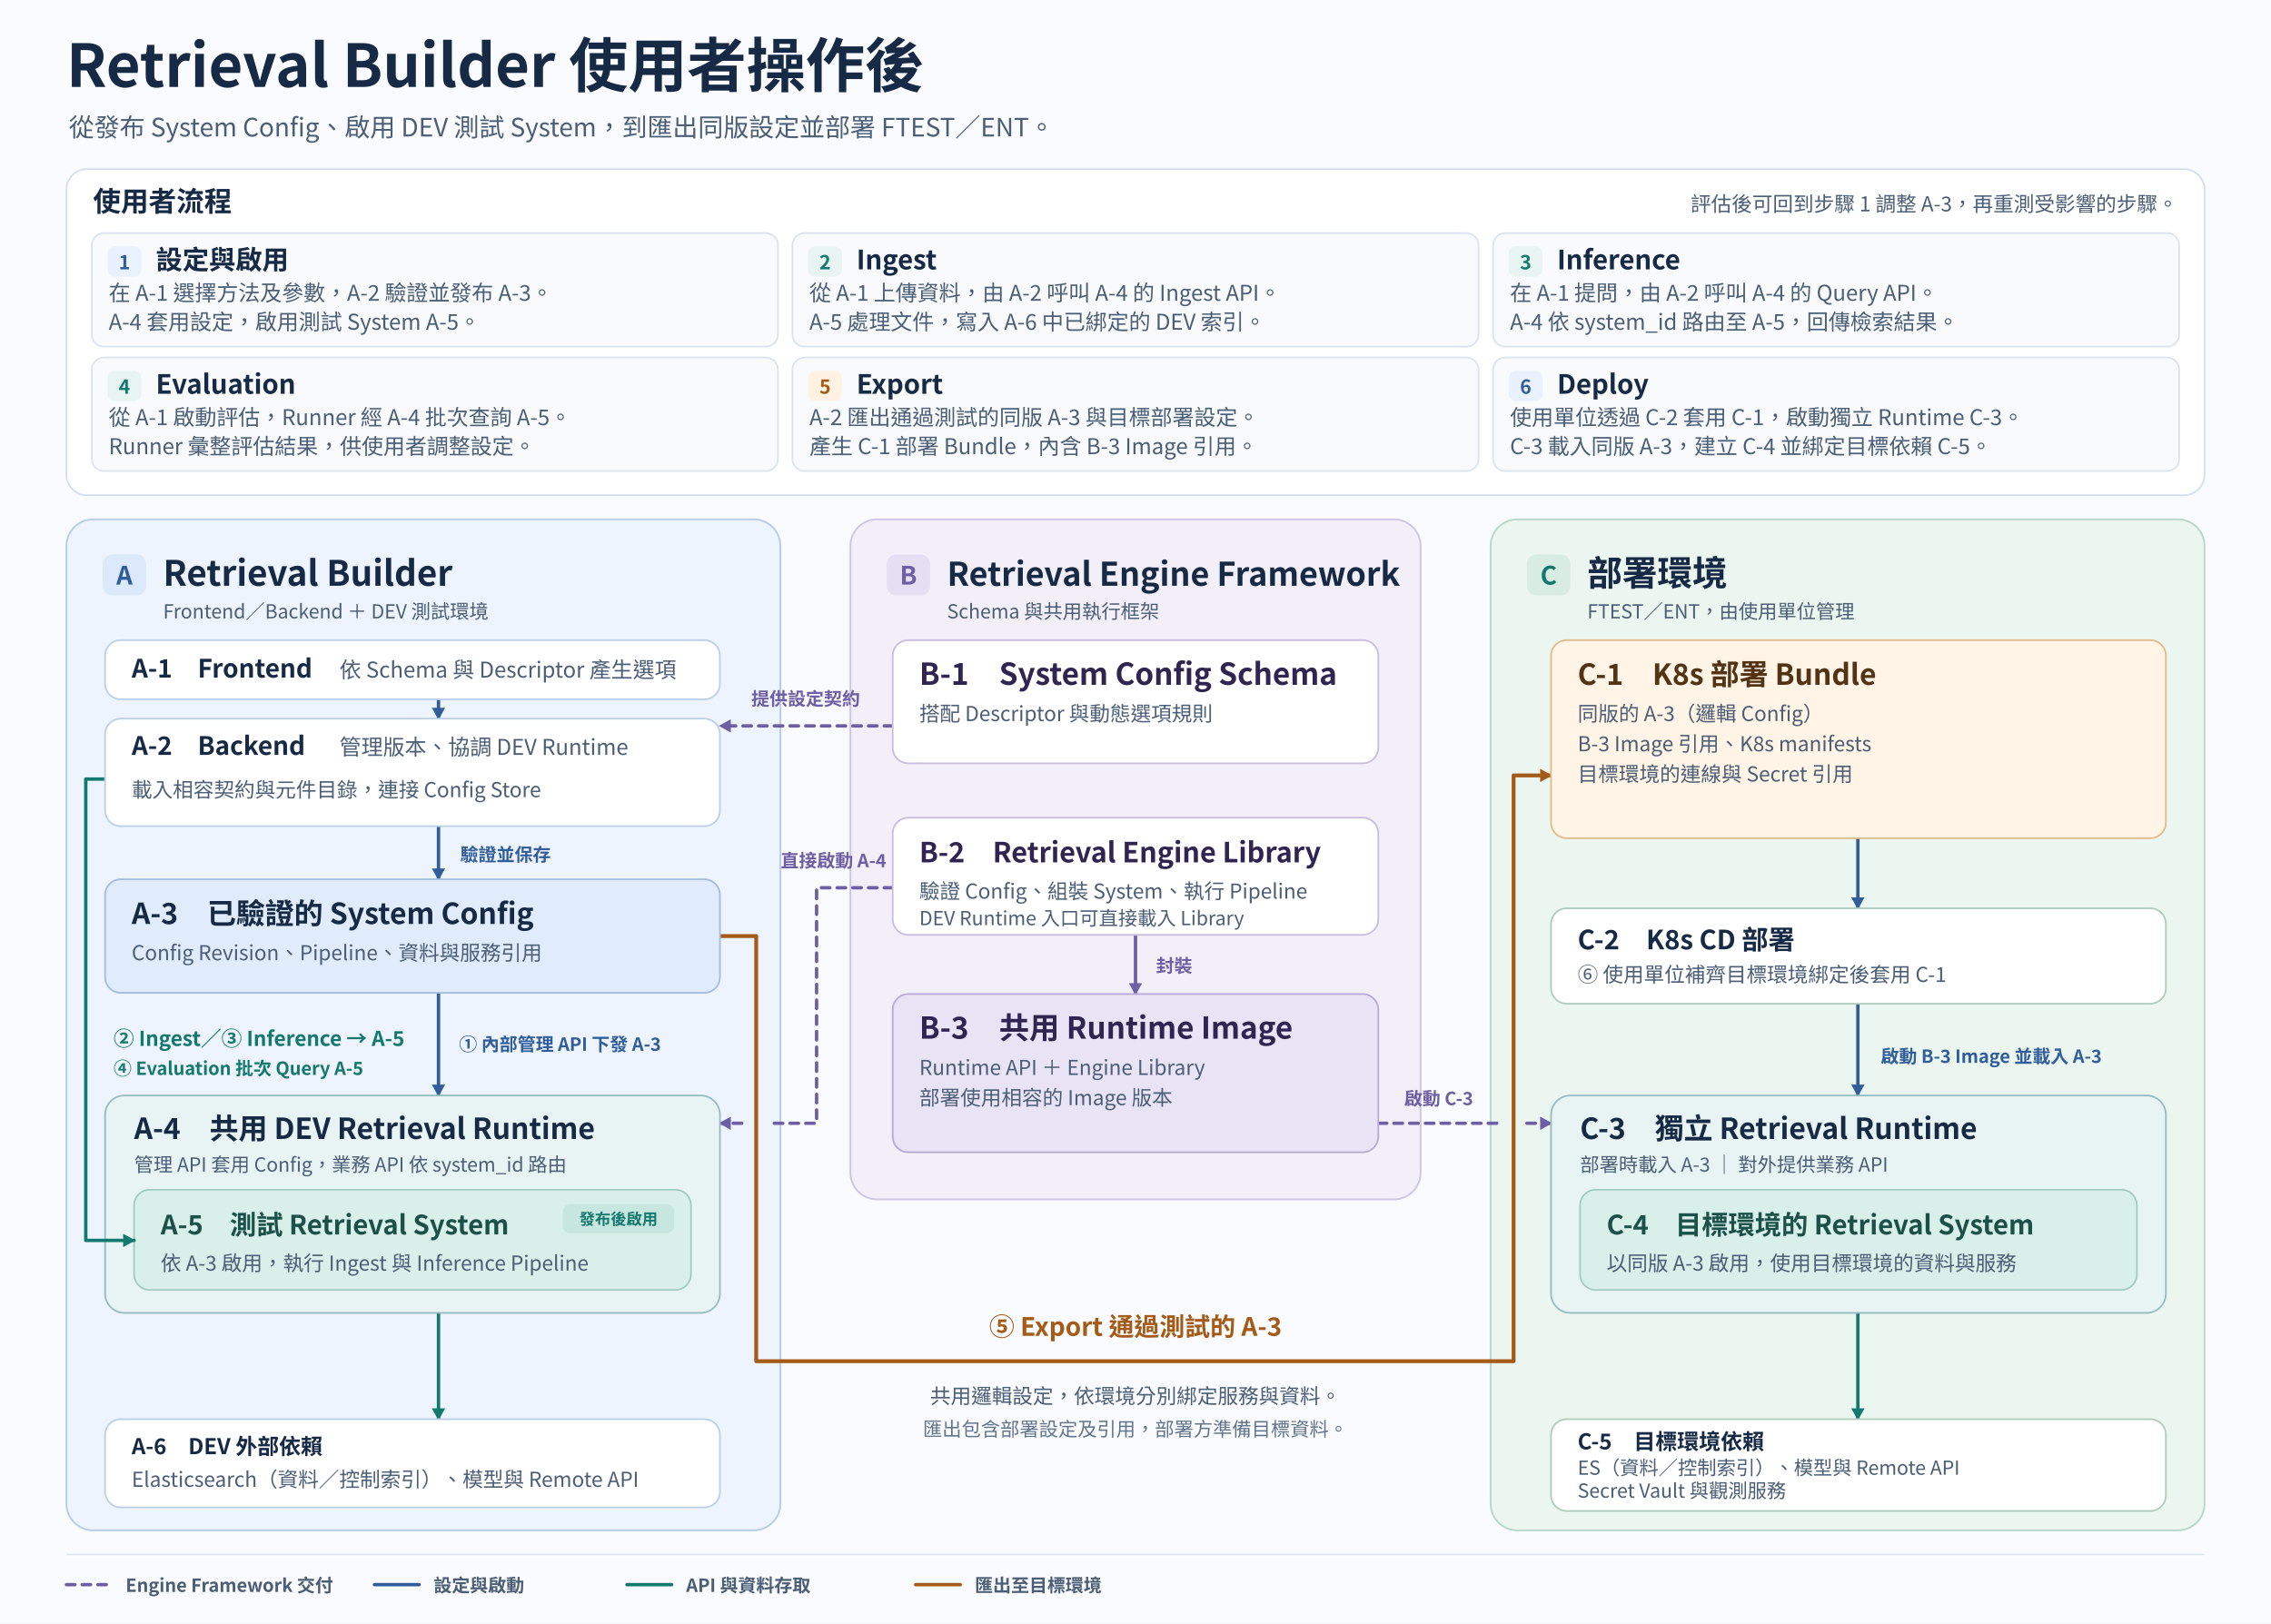
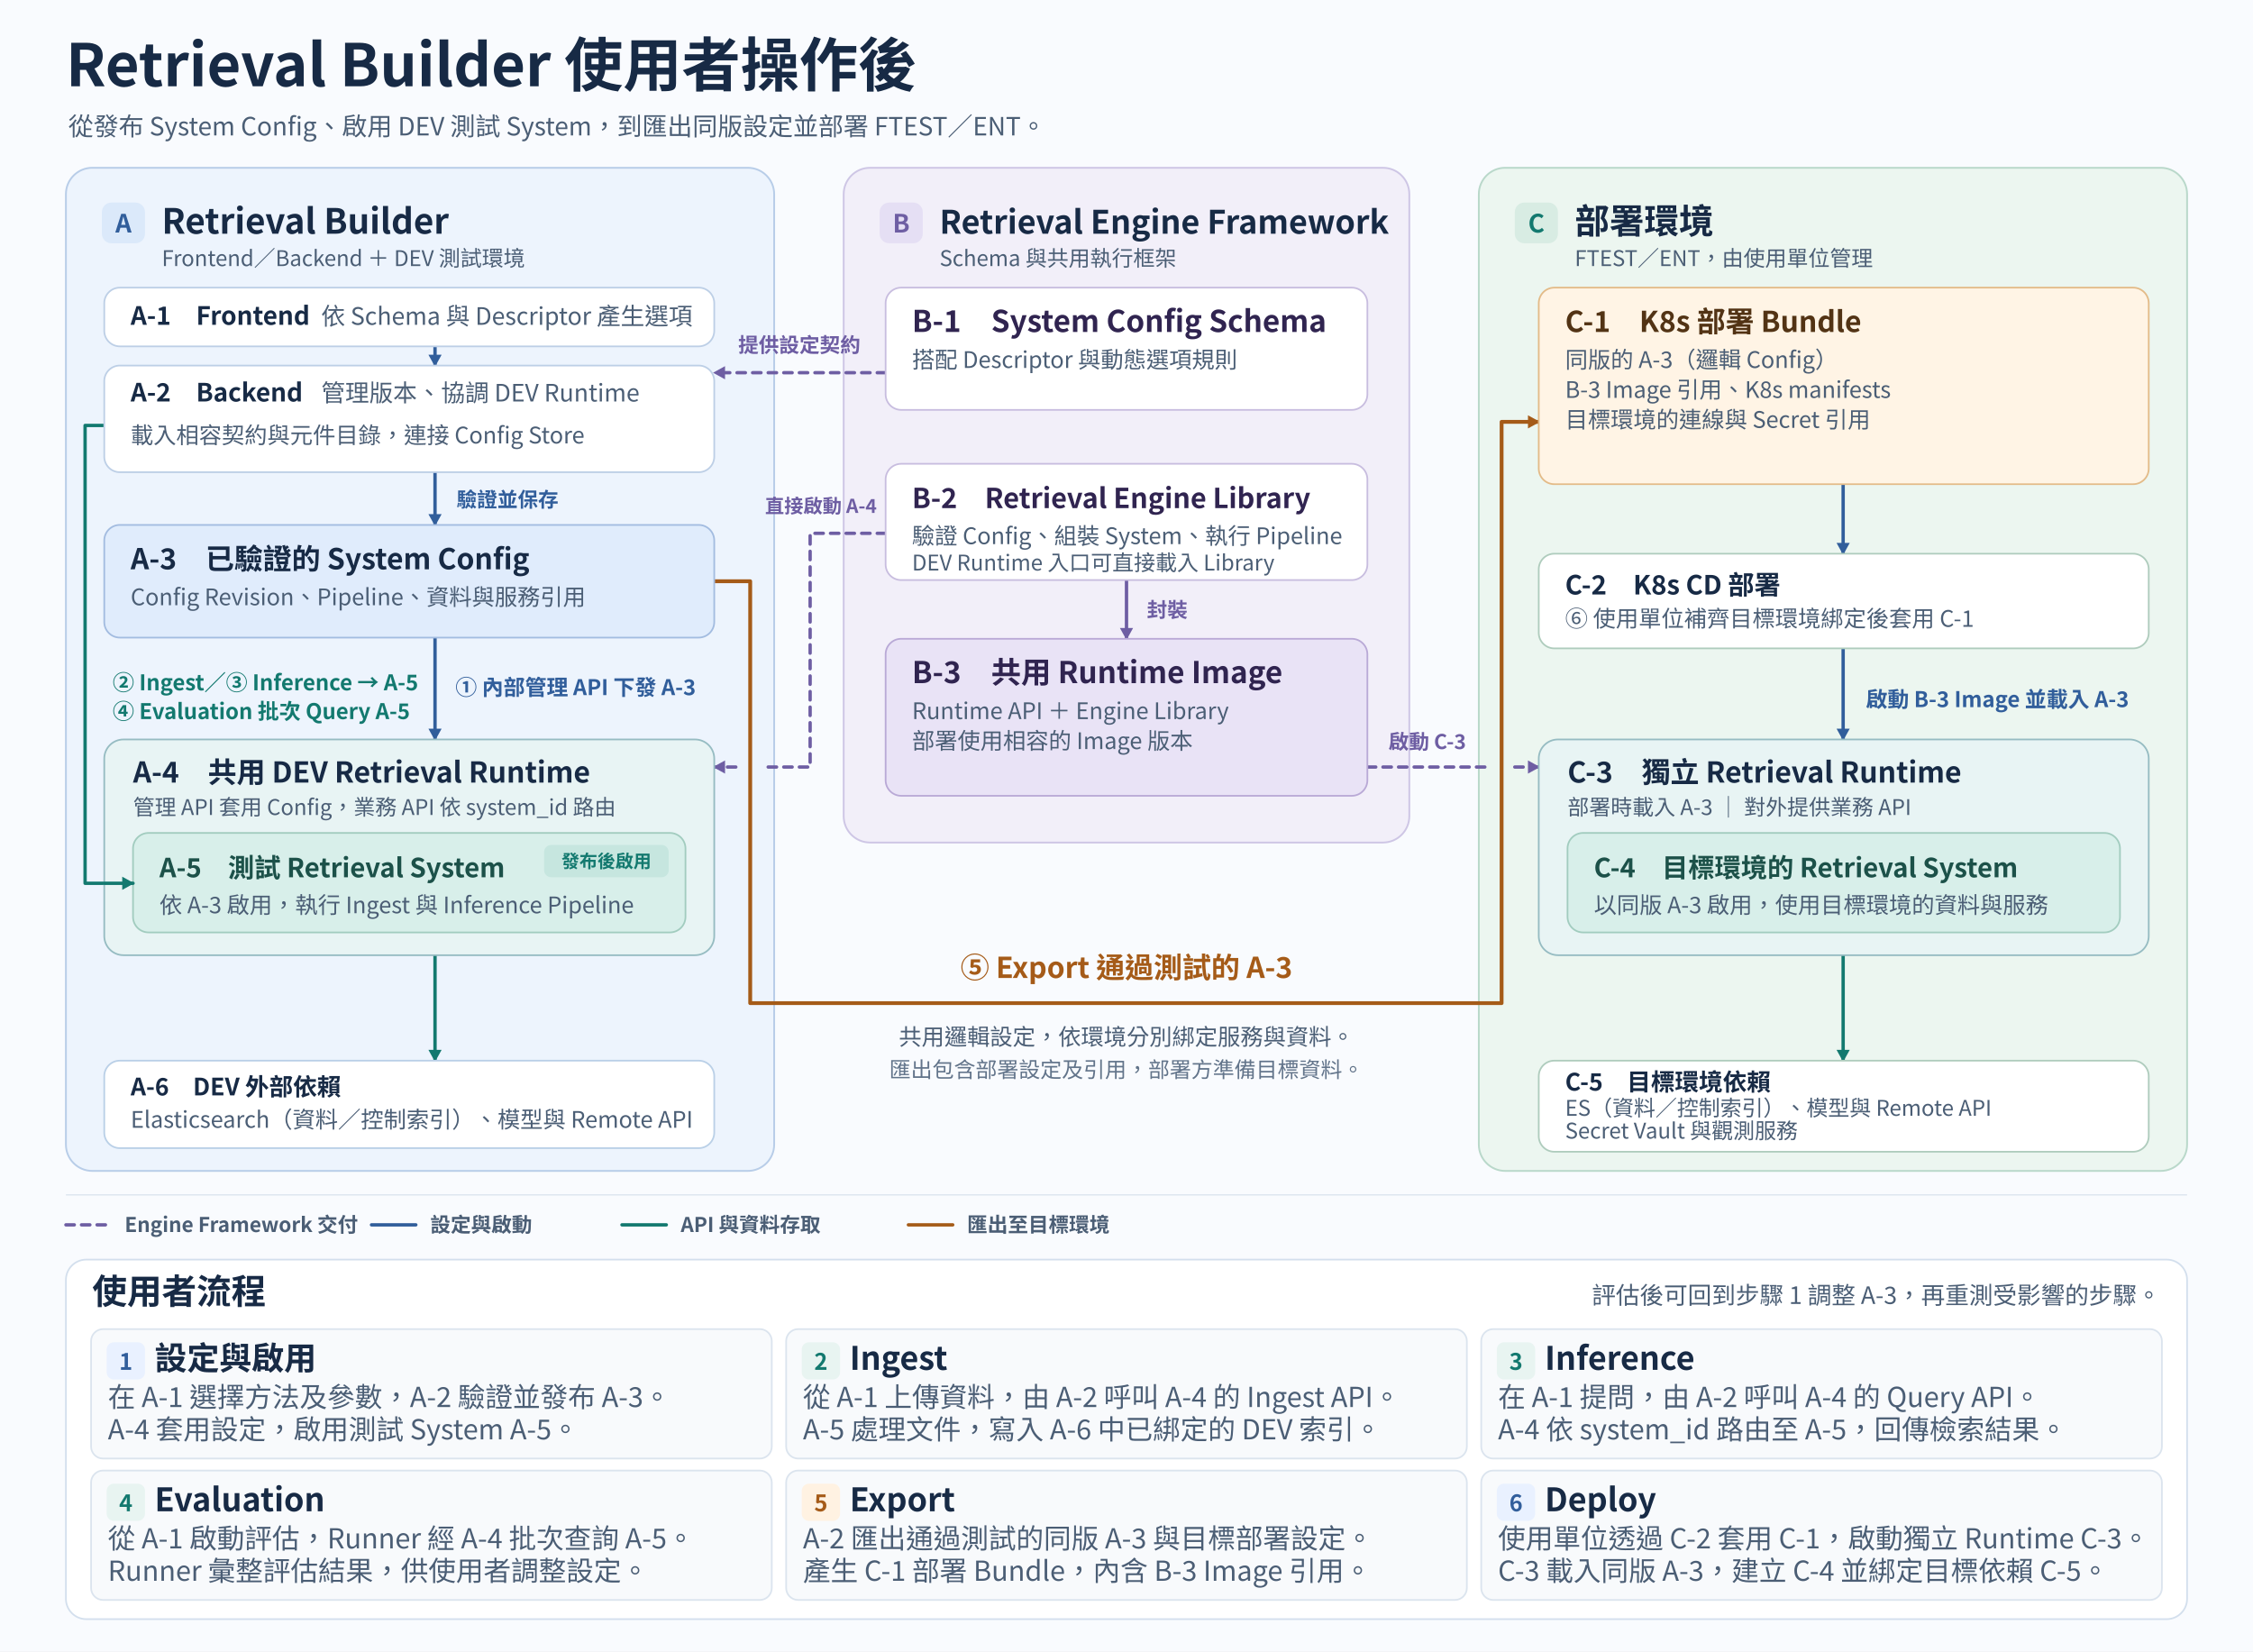
- <svg xmlns="http://www.w3.org/2000/svg" width="1880" height="1344" viewBox="0 0 1880 1344" role="img" aria-labelledby="title desc">
+ <svg xmlns="http://www.w3.org/2000/svg" width="1880" height="1378" viewBox="0 0 1880 1378" role="img" aria-labelledby="title desc">
  <defs>
    <marker id="arrow-blue" markerWidth="11" markerHeight="11" refX="9" refY="5.5" orient="auto" markerUnits="userSpaceOnUse">
      <path d="M0 0 L10 5.5 L0 11Z" fill="#315e9b" />
    </marker>
    <marker id="arrow-purple" markerWidth="11" markerHeight="11" refX="9" refY="5.5" orient="auto" markerUnits="userSpaceOnUse">
      <path d="M0 0 L10 5.5 L0 11Z" fill="#6e5ea3" />
    </marker>
    <marker id="arrow-teal" markerWidth="11" markerHeight="11" refX="9" refY="5.5" orient="auto" markerUnits="userSpaceOnUse">
      <path d="M0 0 L10 5.5 L0 11Z" fill="#13796f" />
    </marker>
    <marker id="arrow-orange" markerWidth="11" markerHeight="11" refX="9" refY="5.5" orient="auto" markerUnits="userSpaceOnUse">
      <path d="M0 0 L10 5.5 L0 11Z" fill="#a55b18" />
    </marker>
  </defs>
  <style>
text{font-family:'Noto Sans CJK TC','Noto Sans CJK SC',sans-serif;text-rendering:geometricPrecision}
</style>
-   <rect x="0" y="0" width="1880" height="1344" rx="0" fill="#f9fbfe" stroke="none" stroke-width="1.4" />
+   <rect x="0" y="0" width="1880" height="1378" rx="0" fill="#f9fbfe" stroke="none" stroke-width="1.4" />
  <text x="55" y="72" fill="#172a45" font-size="49" font-weight="800" text-anchor="start">Retrieval Builder 使用者操作後</text>
  <text x="57" y="113" fill="#4b5e75" font-size="21" font-weight="500" text-anchor="start">從發布 System Config、啟用 DEV 測試 System，到匯出同版設定並部署 FTEST／ENT。</text>
-   <rect x="55" y="140" width="1770" height="270" rx="17" fill="#ffffff" stroke="#d3dfed" stroke-width="1.4" />
-   <text x="77" y="175" fill="#172a45" font-size="23" font-weight="750" text-anchor="start">使用者流程</text>
-   <text x="1803" y="175" fill="#4b5e75" font-size="17" font-weight="540" text-anchor="end">評估後可回到步驟 1 調整 A-3，再重測受影響的步驟。</text>
-   <rect x="76" y="193" width="568" height="94" rx="10" fill="#f8fafc" stroke="#dbe4ee" stroke-width="1.4" />
-   <rect x="89" y="204" width="28" height="25" rx="6" fill="#e9f1ff" stroke="none" stroke-width="1.4" />
-   <text x="103" y="223" fill="#315e9b" font-size="16" font-weight="750" text-anchor="middle">1</text>
-   <text x="129" y="223" fill="#172a45" font-size="22" font-weight="750" text-anchor="start">設定與啟用</text>
-   <text x="90" y="249" fill="#4b5e75" font-size="18" font-weight="500" text-anchor="start">在 A-1 選擇方法及參數，A-2 驗證並發布 A-3。</text>
-   <text x="90" y="273" fill="#4b5e75" font-size="18" font-weight="500" text-anchor="start">A-4 套用設定，啟用測試 System A-5。</text>
-   <rect x="656" y="193" width="568" height="94" rx="10" fill="#f8fafc" stroke="#dbe4ee" stroke-width="1.4" />
-   <rect x="669" y="204" width="28" height="25" rx="6" fill="#e8f4f1" stroke="none" stroke-width="1.4" />
-   <text x="683" y="223" fill="#13796f" font-size="16" font-weight="750" text-anchor="middle">2</text>
-   <text x="709" y="223" fill="#172a45" font-size="22" font-weight="750" text-anchor="start">Ingest</text>
-   <text x="670" y="249" fill="#4b5e75" font-size="18" font-weight="500" text-anchor="start">從 A-1 上傳資料，由 A-2 呼叫 A-4 的 Ingest API。</text>
-   <text x="670" y="273" fill="#4b5e75" font-size="18" font-weight="500" text-anchor="start">A-5 處理文件，寫入 A-6 中已綁定的 DEV 索引。</text>
-   <rect x="1236" y="193" width="568" height="94" rx="10" fill="#f8fafc" stroke="#dbe4ee" stroke-width="1.4" />
-   <rect x="1249" y="204" width="28" height="25" rx="6" fill="#e8f4f1" stroke="none" stroke-width="1.4" />
-   <text x="1263" y="223" fill="#13796f" font-size="16" font-weight="750" text-anchor="middle">3</text>
-   <text x="1289" y="223" fill="#172a45" font-size="22" font-weight="750" text-anchor="start">Inference</text>
-   <text x="1250" y="249" fill="#4b5e75" font-size="18" font-weight="500" text-anchor="start">在 A-1 提問，由 A-2 呼叫 A-4 的 Query API。</text>
-   <text x="1250" y="273" fill="#4b5e75" font-size="18" font-weight="500" text-anchor="start">A-4 依 system_id 路由至 A-5，回傳檢索結果。</text>
-   <rect x="76" y="296" width="568" height="94" rx="10" fill="#f8fafc" stroke="#dbe4ee" stroke-width="1.4" />
-   <rect x="89" y="307" width="28" height="25" rx="6" fill="#e8f4f1" stroke="none" stroke-width="1.4" />
-   <text x="103" y="326" fill="#13796f" font-size="16" font-weight="750" text-anchor="middle">4</text>
-   <text x="129" y="326" fill="#172a45" font-size="22" font-weight="750" text-anchor="start">Evaluation</text>
-   <text x="90" y="352" fill="#4b5e75" font-size="18" font-weight="500" text-anchor="start">從 A-1 啟動評估，Runner 經 A-4 批次查詢 A-5。</text>
-   <text x="90" y="376" fill="#4b5e75" font-size="18" font-weight="500" text-anchor="start">Runner 彙整評估結果，供使用者調整設定。</text>
-   <rect x="656" y="296" width="568" height="94" rx="10" fill="#f8fafc" stroke="#dbe4ee" stroke-width="1.4" />
-   <rect x="669" y="307" width="28" height="25" rx="6" fill="#fff2e2" stroke="none" stroke-width="1.4" />
-   <text x="683" y="326" fill="#a55b18" font-size="16" font-weight="750" text-anchor="middle">5</text>
-   <text x="709" y="326" fill="#172a45" font-size="22" font-weight="750" text-anchor="start">Export</text>
-   <text x="670" y="352" fill="#4b5e75" font-size="18" font-weight="500" text-anchor="start">A-2 匯出通過測試的同版 A-3 與目標部署設定。</text>
-   <text x="670" y="376" fill="#4b5e75" font-size="18" font-weight="500" text-anchor="start">產生 C-1 部署 Bundle，內含 B-3 Image 引用。</text>
-   <rect x="1236" y="296" width="568" height="94" rx="10" fill="#f8fafc" stroke="#dbe4ee" stroke-width="1.4" />
-   <rect x="1249" y="307" width="28" height="25" rx="6" fill="#e9f1ff" stroke="none" stroke-width="1.4" />
-   <text x="1263" y="326" fill="#315e9b" font-size="16" font-weight="750" text-anchor="middle">6</text>
-   <text x="1289" y="326" fill="#172a45" font-size="22" font-weight="750" text-anchor="start">Deploy</text>
-   <text x="1250" y="352" fill="#4b5e75" font-size="18" font-weight="500" text-anchor="start">使用單位透過 C-2 套用 C-1，啟動獨立 Runtime C-3。</text>
-   <text x="1250" y="376" fill="#4b5e75" font-size="18" font-weight="500" text-anchor="start">C-3 載入同版 A-3，建立 C-4 並綁定目標依賴 C-5。</text>
-   <g transform="translate(0 280)">
+   <g transform="translate(0 -10)">
    <rect x="55" y="150" width="591" height="837" rx="22" fill="#edf4fd" stroke="#b8cde8" stroke-width="1.5" />
    <rect x="85" y="179" width="36" height="34" rx="8" fill="#dbe9fa" stroke="none" stroke-width="1.4" />
    <text x="103" y="204" fill="#315e9b" font-size="21" font-weight="750" text-anchor="middle">A</text>
    <text x="135" y="205" fill="#172a45" font-size="29" font-weight="750" text-anchor="start">Retrieval Builder</text>
-     <text x="135" y="232" fill="#4b5e75" font-size="16" font-weight="500" text-anchor="start">Frontend／Backend ＋ DEV 測試環境</text>
+     <text x="135" y="232" fill="#4b5e75" font-size="18" font-weight="500" text-anchor="start">Frontend／Backend ＋ DEV 測試環境</text>
    <rect x="704" y="150" width="472" height="563" rx="22" fill="#f2eff9" stroke="#cec6e5" stroke-width="1.5" />
    <rect x="734" y="179" width="36" height="34" rx="8" fill="#e5dff4" stroke="none" stroke-width="1.4" />
    <text x="752" y="204" fill="#6e5ea3" font-size="21" font-weight="750" text-anchor="middle">B</text>
    <text x="784" y="205" fill="#172a45" font-size="27" font-weight="750" text-anchor="start">Retrieval Engine Framework</text>
-     <text x="784" y="232" fill="#4b5e75" font-size="16" font-weight="500" text-anchor="start">Schema 與共用執行框架</text>
+     <text x="784" y="232" fill="#4b5e75" font-size="18" font-weight="500" text-anchor="start">Schema 與共用執行框架</text>
    <rect x="1234" y="150" width="591" height="837" rx="22" fill="#ecf6f0" stroke="#b9d8ca" stroke-width="1.5" />
    <rect x="1264" y="179" width="36" height="34" rx="8" fill="#d8ece3" stroke="none" stroke-width="1.4" />
    <text x="1282" y="204" fill="#13796f" font-size="21" font-weight="750" text-anchor="middle">C</text>
    <text x="1314" y="205" fill="#172a45" font-size="29" font-weight="750" text-anchor="start">部署環境</text>
-     <text x="1314" y="232" fill="#4b5e75" font-size="16" font-weight="500" text-anchor="start">FTEST／ENT，由使用單位管理</text>
+     <text x="1314" y="232" fill="#4b5e75" font-size="18" font-weight="500" text-anchor="start">FTEST／ENT，由使用單位管理</text>
    <path d="M739 321 H596" fill="none" stroke="#6e5ea3" stroke-width="2.8" stroke-linecap="round" stroke-linejoin="round" stroke-dasharray="7 6" marker-end="url(#arrow-purple)" />
    <path d="M363 299 V315" fill="none" stroke="#315e9b" stroke-width="2.8" stroke-linecap="round" stroke-linejoin="round" marker-end="url(#arrow-blue)" />
    <path d="M363 404 V448" fill="none" stroke="#315e9b" stroke-width="2.8" stroke-linecap="round" stroke-linejoin="round" marker-end="url(#arrow-blue)" />
    <path d="M363 542 V627" fill="none" stroke="#315e9b" stroke-width="2.8" stroke-linecap="round" stroke-linejoin="round" marker-end="url(#arrow-blue)" />
    <path d="M87 365 H71 V747 H87" fill="none" stroke="#13796f" stroke-width="2.8" stroke-linecap="round" stroke-linejoin="round" />
    <path d="M940 494 V543" fill="none" stroke="#6e5ea3" stroke-width="2.8" stroke-linecap="round" stroke-linejoin="round" marker-end="url(#arrow-purple)" />
    <path d="M739 455 H676 V650 H638 M614 650 H596" fill="none" stroke="#6e5ea3" stroke-width="2.8" stroke-linecap="round" stroke-linejoin="round" stroke-dasharray="7 6" marker-end="url(#arrow-purple)" />
    <path d="M1141 650 H1242 M1264 650 H1284" fill="none" stroke="#6e5ea3" stroke-width="2.8" stroke-linecap="round" stroke-linejoin="round" stroke-dasharray="7 6" marker-end="url(#arrow-purple)" />
    <path d="M596 495 H626 V847 H1253 V362 H1284" fill="none" stroke="#a55b18" stroke-width="3.2" stroke-linecap="round" stroke-linejoin="round" marker-end="url(#arrow-orange)" />
    <path d="M1538 414 V472" fill="none" stroke="#315e9b" stroke-width="2.8" stroke-linecap="round" stroke-linejoin="round" marker-end="url(#arrow-blue)" />
    <path d="M1538 551 V627" fill="none" stroke="#315e9b" stroke-width="2.8" stroke-linecap="round" stroke-linejoin="round" marker-end="url(#arrow-blue)" />
    <path d="M363 807 V895" fill="none" stroke="#13796f" stroke-width="2.8" stroke-linecap="round" stroke-linejoin="round" marker-end="url(#arrow-teal)" />
    <path d="M1538 807 V895" fill="none" stroke="#13796f" stroke-width="2.8" stroke-linecap="round" stroke-linejoin="round" marker-end="url(#arrow-teal)" />
    <rect x="87" y="250" width="509" height="49" rx="13" fill="#ffffff" stroke="#bdcfe6" stroke-width="1.4" />
    <text x="109" y="281" fill="#172a45" font-size="21" font-weight="740" text-anchor="start">A-1　Frontend</text>
-     <text x="281" y="281" fill="#4b5e75" font-size="18" font-weight="500" text-anchor="start">依 Schema 與 Descriptor 產生選項</text>
+     <text x="268" y="281" fill="#4b5e75" font-size="20" font-weight="500" text-anchor="start">依 Schema 與 Descriptor 產生選項</text>
    <rect x="87" y="315" width="509" height="89" rx="13" fill="#ffffff" stroke="#bdcfe6" stroke-width="1.4" />
    <text x="109" y="345" fill="#172a45" font-size="21" font-weight="740" text-anchor="start">A-2　Backend</text>
-     <text x="281" y="345" fill="#4b5e75" font-size="18" font-weight="500" text-anchor="start">管理版本、協調 DEV Runtime</text>
-     <text x="109" y="380" fill="#4b5e75" font-size="17" font-weight="500" text-anchor="start">載入相容契約與元件目錄，連接 Config Store</text>
+     <text x="268" y="345" fill="#4b5e75" font-size="20" font-weight="500" text-anchor="start">管理版本、協調 DEV Runtime</text>
+     <text x="109" y="380" fill="#4b5e75" font-size="19" font-weight="500" text-anchor="start">載入相容契約與元件目錄，連接 Config Store</text>
    <rect x="87" y="448" width="509" height="94" rx="13" fill="#e0ecfc" stroke="#a3bce0" stroke-width="1.4" />
    <text x="109" y="485" fill="#172a45" font-size="24" font-weight="720" text-anchor="start">A-3　已驗證的 System Config</text>
-     <text x="109" y="515" fill="#4b5e75" font-size="17" font-weight="500" text-anchor="start">Config Revision、Pipeline、資料與服務引用</text>
+     <text x="109" y="515" fill="#4b5e75" font-size="19" font-weight="500" text-anchor="start">Config Revision、Pipeline、資料與服務引用</text>
    <rect x="87" y="627" width="509" height="180" rx="16" fill="#e8f4f4" stroke="#96bcc2" stroke-width="1.4" />
    <text x="111" y="663" fill="#172a45" font-size="24" font-weight="750" text-anchor="start">A-4　共用 DEV Retrieval Runtime</text>
-     <text x="111" y="690" fill="#4b5e75" font-size="16" font-weight="500" text-anchor="start">管理 API 套用 Config，業務 API 依 system_id 路由</text>
+     <text x="111" y="690" fill="#4b5e75" font-size="18" font-weight="500" text-anchor="start">管理 API 套用 Config，業務 API 依 system_id 路由</text>
    <rect x="111" y="705" width="461" height="83" rx="13" fill="#d8efea" stroke="#a2ccbf" stroke-width="1.4" />
    <text x="133" y="742" fill="#1c5149" font-size="22" font-weight="720" text-anchor="start">A-5　測試 Retrieval System</text>
-     <text x="133" y="772" fill="#4b5e75" font-size="17" font-weight="500" text-anchor="start">依 A-3 啟用，執行 Ingest 與 Inference Pipeline</text>
-     <rect x="466" y="717" width="92" height="24" rx="6" fill="#c6e6df" stroke="none" stroke-width="1.4" />
-     <text x="512" y="734" fill="#13796f" font-size="13" font-weight="700" text-anchor="middle">發布後啟用</text>
+     <text x="133" y="772" fill="#4b5e75" font-size="19" font-weight="500" text-anchor="start">依 A-3 啟用，執行 Ingest 與 Inference Pipeline</text>
+     <rect x="454" y="715" width="104" height="27" rx="6" fill="#c6e6df" stroke="none" stroke-width="1.4" />
+     <text x="506" y="734" fill="#13796f" font-size="15" font-weight="700" text-anchor="middle">發布後啟用</text>
    <path d="M87 747 H111" fill="none" stroke="#13796f" stroke-width="2.8" stroke-linecap="round" stroke-linejoin="round" marker-end="url(#arrow-teal)" />
    <rect x="739" y="250" width="402" height="102" rx="13" fill="#ffffff" stroke="#c8bddf" stroke-width="1.4" />
    <text x="761" y="287" fill="#302450" font-size="25" font-weight="720" text-anchor="start">B-1　System Config Schema</text>
-     <text x="761" y="317" fill="#4b5e75" font-size="17" font-weight="500" text-anchor="start">搭配 Descriptor 與動態選項規則</text>
+     <text x="761" y="317" fill="#4b5e75" font-size="19" font-weight="500" text-anchor="start">搭配 Descriptor 與動態選項規則</text>
    <rect x="739" y="397" width="402" height="97" rx="13" fill="#ffffff" stroke="#c8bddf" stroke-width="1.4" />
    <text x="761" y="434" fill="#302450" font-size="23" font-weight="720" text-anchor="start">B-2　Retrieval Engine Library</text>
-     <text x="761" y="464" fill="#4b5e75" font-size="17" font-weight="500" text-anchor="start">驗證 Config、組裝 System、執行 Pipeline</text>
-     <text x="761" y="486" fill="#4b5e75" font-size="16" font-weight="500" text-anchor="start">DEV Runtime 入口可直接載入 Library</text>
+     <text x="761" y="464" fill="#4b5e75" font-size="19" font-weight="500" text-anchor="start">驗證 Config、組裝 System、執行 Pipeline</text>
+     <text x="761" y="486" fill="#4b5e75" font-size="18" font-weight="500" text-anchor="start">DEV Runtime 入口可直接載入 Library</text>
    <rect x="739" y="543" width="402" height="131" rx="13" fill="#e9e3f6" stroke="#b9a9d6" stroke-width="1.4" />
    <text x="761" y="580" fill="#302450" font-size="25" font-weight="720" text-anchor="start">B-3　共用 Runtime Image</text>
-     <text x="761" y="610" fill="#4b5e75" font-size="17" font-weight="500" text-anchor="start">Runtime API ＋ Engine Library</text>
-     <text x="761" y="635" fill="#4b5e75" font-size="17" font-weight="500" text-anchor="start">部署使用相容的 Image 版本</text>
+     <text x="761" y="610" fill="#4b5e75" font-size="19" font-weight="500" text-anchor="start">Runtime API ＋ Engine Library</text>
+     <text x="761" y="635" fill="#4b5e75" font-size="19" font-weight="500" text-anchor="start">部署使用相容的 Image 版本</text>
    <rect x="1284" y="250" width="509" height="164" rx="13" fill="#fff4e5" stroke="#e3bb88" stroke-width="1.4" />
    <text x="1306" y="287" fill="#523314" font-size="24" font-weight="720" text-anchor="start">C-1　K8s 部署 Bundle</text>
-     <text x="1306" y="317" fill="#4b5e75" font-size="17" font-weight="500" text-anchor="start">同版的 A-3（邏輯 Config）</text>
-     <text x="1306" y="342" fill="#4b5e75" font-size="17" font-weight="500" text-anchor="start">B-3 Image 引用、K8s manifests</text>
-     <text x="1306" y="367" fill="#4b5e75" font-size="17" font-weight="500" text-anchor="start">目標環境的連線與 Secret 引用</text>
+     <text x="1306" y="317" fill="#4b5e75" font-size="19" font-weight="500" text-anchor="start">同版的 A-3（邏輯 Config）</text>
+     <text x="1306" y="342" fill="#4b5e75" font-size="19" font-weight="500" text-anchor="start">B-3 Image 引用、K8s manifests</text>
+     <text x="1306" y="367" fill="#4b5e75" font-size="19" font-weight="500" text-anchor="start">目標環境的連線與 Secret 引用</text>
    <rect x="1284" y="472" width="509" height="79" rx="13" fill="#ffffff" stroke="#afccbd" stroke-width="1.4" />
    <text x="1306" y="506" fill="#172a45" font-size="22" font-weight="720" text-anchor="start">C-2　K8s CD 部署</text>
-     <text x="1306" y="533" fill="#4b5e75" font-size="17" font-weight="500" text-anchor="start">⑥ 使用單位補齊目標環境綁定後套用 C-1</text>
+     <text x="1306" y="533" fill="#4b5e75" font-size="19" font-weight="500" text-anchor="start">⑥ 使用單位補齊目標環境綁定後套用 C-1</text>
    <rect x="1284" y="627" width="509" height="180" rx="16" fill="#e8f4f4" stroke="#96bcc2" stroke-width="1.4" />
    <text x="1308" y="663" fill="#172a45" font-size="24" font-weight="750" text-anchor="start">C-3　獨立 Retrieval Runtime</text>
-     <text x="1308" y="690" fill="#4b5e75" font-size="16" font-weight="500" text-anchor="start">部署時載入 A-3 ｜ 對外提供業務 API</text>
+     <text x="1308" y="690" fill="#4b5e75" font-size="18" font-weight="500" text-anchor="start">部署時載入 A-3 ｜ 對外提供業務 API</text>
    <rect x="1308" y="705" width="461" height="83" rx="13" fill="#d8efea" stroke="#a2ccbf" stroke-width="1.4" />
    <text x="1330" y="742" fill="#1c5149" font-size="22" font-weight="720" text-anchor="start">C-4　目標環境的 Retrieval System</text>
-     <text x="1330" y="772" fill="#4b5e75" font-size="17" font-weight="500" text-anchor="start">以同版 A-3 啟用，使用目標環境的資料與服務</text>
+     <text x="1330" y="772" fill="#4b5e75" font-size="19" font-weight="500" text-anchor="start">以同版 A-3 啟用，使用目標環境的資料與服務</text>
    <rect x="87" y="895" width="509" height="73" rx="13" fill="#ffffff" stroke="#bad0e7" stroke-width="1.4" />
-     <text x="109" y="924" fill="#172a45" font-size="18" font-weight="720" text-anchor="start">A-6　DEV 外部依賴</text>
-     <text x="109" y="951" fill="#4b5e75" font-size="17" font-weight="500" text-anchor="start">Elasticsearch（資料／控制索引）、模型與 Remote API</text>
+     <text x="109" y="924" fill="#172a45" font-size="20" font-weight="720" text-anchor="start">A-6　DEV 外部依賴</text>
+     <text x="109" y="951" fill="#4b5e75" font-size="19" font-weight="500" text-anchor="start">Elasticsearch（資料／控制索引）、模型與 Remote API</text>
    <rect x="1284" y="895" width="509" height="76" rx="13" fill="#ffffff" stroke="#afccbd" stroke-width="1.4" />
-     <text x="1306" y="920" fill="#172a45" font-size="18" font-weight="720" text-anchor="start">C-5　目標環境依賴</text>
-     <text x="1306" y="941" fill="#4b5e75" font-size="16" font-weight="500" text-anchor="start">ES（資料／控制索引）、模型與 Remote API</text>
-     <text x="1306" y="960" fill="#4b5e75" font-size="16" font-weight="500" text-anchor="start">Secret Vault 與觀測服務</text>
-     <text x="667" y="304" fill="#6e5ea3" font-size="15" font-weight="680" text-anchor="middle">提供設定契約</text>
-     <text x="381" y="433" fill="#315e9b" font-size="15" font-weight="650" text-anchor="start">驗證並保存</text>
-     <text x="380" y="590" fill="#315e9b" font-size="15" font-weight="650" text-anchor="start">① 內部管理 API 下發 A-3</text>
-     <text x="94" y="586" fill="#13796f" font-size="17" font-weight="760" text-anchor="start">② Ingest／③ Inference → A-5</text>
-     <text x="94" y="610" fill="#13796f" font-size="15" font-weight="620" text-anchor="start">④ Evaluation 批次 Query A-5</text>
-     <text x="957" y="525" fill="#6e5ea3" font-size="15" font-weight="640" text-anchor="start">封裝</text>
-     <text x="690" y="438" fill="#6e5ea3" font-size="15" font-weight="680" text-anchor="middle">直接啟動 A-4</text>
-     <text x="1191" y="635" fill="#6e5ea3" font-size="15" font-weight="680" text-anchor="middle">啟動 C-3</text>
-     <text x="1557" y="600" fill="#315e9b" font-size="15" font-weight="650" text-anchor="start">啟動 B-3 Image 並載入 A-3</text>
-     <text x="940" y="826" fill="#a55b18" font-size="21" font-weight="740" text-anchor="middle">⑤ Export 通過測試的 A-3</text>
-     <text x="940" y="882" fill="#4b5e75" font-size="17" font-weight="520" text-anchor="middle">共用邏輯設定，依環境分別綁定服務與資料。</text>
-     <text x="940" y="909" fill="#62748a" font-size="16" font-weight="500" text-anchor="middle">匯出包含部署設定及引用，部署方準備目標資料。</text>
+     <text x="1306" y="920" fill="#172a45" font-size="20" font-weight="720" text-anchor="start">C-5　目標環境依賴</text>
+     <text x="1306" y="941" fill="#4b5e75" font-size="18" font-weight="500" text-anchor="start">ES（資料／控制索引）、模型與 Remote API</text>
+     <text x="1306" y="960" fill="#4b5e75" font-size="18" font-weight="500" text-anchor="start">Secret Vault 與觀測服務</text>
+     <text x="667" y="304" fill="#6e5ea3" font-size="17" font-weight="680" text-anchor="middle">提供設定契約</text>
+     <text x="381" y="433" fill="#315e9b" font-size="17" font-weight="650" text-anchor="start">驗證並保存</text>
+     <text x="380" y="590" fill="#315e9b" font-size="18" font-weight="650" text-anchor="start">① 內部管理 API 下發 A-3</text>
+     <text x="94" y="586" fill="#13796f" font-size="18" font-weight="760" text-anchor="start">② Ingest／③ Inference → A-5</text>
+     <text x="94" y="610" fill="#13796f" font-size="18" font-weight="620" text-anchor="start">④ Evaluation 批次 Query A-5</text>
+     <text x="957" y="525" fill="#6e5ea3" font-size="17" font-weight="640" text-anchor="start">封裝</text>
+     <text x="685" y="438" fill="#6e5ea3" font-size="16" font-weight="680" text-anchor="middle">直接啟動 A-4</text>
+     <text x="1191" y="635" fill="#6e5ea3" font-size="17" font-weight="680" text-anchor="middle">啟動 C-3</text>
+     <text x="1557" y="600" fill="#315e9b" font-size="18" font-weight="650" text-anchor="start">啟動 B-3 Image 並載入 A-3</text>
+     <text x="940" y="826" fill="#a55b18" font-size="24" font-weight="740" text-anchor="middle">⑤ Export 通過測試的 A-3</text>
+     <text x="940" y="882" fill="#4b5e75" font-size="19" font-weight="520" text-anchor="middle">共用邏輯設定，依環境分別綁定服務與資料。</text>
+     <text x="940" y="909" fill="#62748a" font-size="18" font-weight="500" text-anchor="middle">匯出包含部署設定及引用，部署方準備目標資料。</text>
    <path d="M55 1007 H1825" stroke="#dbe4ee" />
    <path d="M55 1032 H92" fill="none" stroke="#6e5ea3" stroke-width="2.8" stroke-linecap="round" stroke-linejoin="round" stroke-dasharray="7 6" />
-     <text x="104" y="1038" fill="#4b5e75" font-size="15" font-weight="580" text-anchor="start">Engine Framework 交付</text>
+     <text x="104" y="1038" fill="#4b5e75" font-size="17" font-weight="580" text-anchor="start">Engine Framework 交付</text>
    <path d="M310 1032 H347" fill="none" stroke="#315e9b" stroke-width="2.8" stroke-linecap="round" stroke-linejoin="round" />
-     <text x="359" y="1038" fill="#4b5e75" font-size="15" font-weight="580" text-anchor="start">設定與啟動</text>
+     <text x="359" y="1038" fill="#4b5e75" font-size="17" font-weight="580" text-anchor="start">設定與啟動</text>
    <path d="M519 1032 H556" fill="none" stroke="#13796f" stroke-width="2.8" stroke-linecap="round" stroke-linejoin="round" />
-     <text x="568" y="1038" fill="#4b5e75" font-size="15" font-weight="580" text-anchor="start">API 與資料存取</text>
+     <text x="568" y="1038" fill="#4b5e75" font-size="17" font-weight="580" text-anchor="start">API 與資料存取</text>
    <path d="M758 1032 H795" fill="none" stroke="#a55b18" stroke-width="2.8" stroke-linecap="round" stroke-linejoin="round" />
-     <text x="807" y="1038" fill="#4b5e75" font-size="15" font-weight="580" text-anchor="start">匯出至目標環境</text>
+     <text x="807" y="1038" fill="#4b5e75" font-size="17" font-weight="580" text-anchor="start">匯出至目標環境</text>
+   </g>
+   <g transform="translate(0 911)">
+     <rect x="55" y="140" width="1770" height="300" rx="17" fill="#ffffff" stroke="#d3dfed" stroke-width="1.4" />
+     <text x="77" y="177" fill="#172a45" font-size="29" font-weight="750" text-anchor="start">使用者流程</text>
+     <text x="1803" y="177" fill="#4b5e75" font-size="20" font-weight="540" text-anchor="end">評估後可回到步驟 1 調整 A-3，再重測受影響的步驟。</text>
+     <rect x="76" y="198" width="568" height="108" rx="10" fill="#f8fafc" stroke="#dbe4ee" stroke-width="1.4" />
+     <rect x="89" y="209" width="32" height="31" rx="6" fill="#e9f1ff" stroke="none" stroke-width="1.4" />
+     <text x="105" y="232" fill="#315e9b" font-size="19" font-weight="750" text-anchor="middle">1</text>
+     <text x="129" y="232" fill="#172a45" font-size="27" font-weight="750" text-anchor="start">設定與啟用</text>
+     <text x="90" y="263" fill="#4b5e75" font-size="23" font-weight="500" text-anchor="start">在 A-1 選擇方法及參數，A-2 驗證並發布 A-3。</text>
+     <text x="90" y="290" fill="#4b5e75" font-size="23" font-weight="500" text-anchor="start">A-4 套用設定，啟用測試 System A-5。</text>
+     <rect x="656" y="198" width="568" height="108" rx="10" fill="#f8fafc" stroke="#dbe4ee" stroke-width="1.4" />
+     <rect x="669" y="209" width="32" height="31" rx="6" fill="#e8f4f1" stroke="none" stroke-width="1.4" />
+     <text x="685" y="232" fill="#13796f" font-size="19" font-weight="750" text-anchor="middle">2</text>
+     <text x="709" y="232" fill="#172a45" font-size="27" font-weight="750" text-anchor="start">Ingest</text>
+     <text x="670" y="263" fill="#4b5e75" font-size="23" font-weight="500" text-anchor="start">從 A-1 上傳資料，由 A-2 呼叫 A-4 的 Ingest API。</text>
+     <text x="670" y="290" fill="#4b5e75" font-size="23" font-weight="500" text-anchor="start">A-5 處理文件，寫入 A-6 中已綁定的 DEV 索引。</text>
+     <rect x="1236" y="198" width="568" height="108" rx="10" fill="#f8fafc" stroke="#dbe4ee" stroke-width="1.4" />
+     <rect x="1249" y="209" width="32" height="31" rx="6" fill="#e8f4f1" stroke="none" stroke-width="1.4" />
+     <text x="1265" y="232" fill="#13796f" font-size="19" font-weight="750" text-anchor="middle">3</text>
+     <text x="1289" y="232" fill="#172a45" font-size="27" font-weight="750" text-anchor="start">Inference</text>
+     <text x="1250" y="263" fill="#4b5e75" font-size="23" font-weight="500" text-anchor="start">在 A-1 提問，由 A-2 呼叫 A-4 的 Query API。</text>
+     <text x="1250" y="290" fill="#4b5e75" font-size="23" font-weight="500" text-anchor="start">A-4 依 system_id 路由至 A-5，回傳檢索結果。</text>
+     <rect x="76" y="316" width="568" height="108" rx="10" fill="#f8fafc" stroke="#dbe4ee" stroke-width="1.4" />
+     <rect x="89" y="327" width="32" height="31" rx="6" fill="#e8f4f1" stroke="none" stroke-width="1.4" />
+     <text x="105" y="350" fill="#13796f" font-size="19" font-weight="750" text-anchor="middle">4</text>
+     <text x="129" y="350" fill="#172a45" font-size="27" font-weight="750" text-anchor="start">Evaluation</text>
+     <text x="90" y="381" fill="#4b5e75" font-size="23" font-weight="500" text-anchor="start">從 A-1 啟動評估，Runner 經 A-4 批次查詢 A-5。</text>
+     <text x="90" y="408" fill="#4b5e75" font-size="23" font-weight="500" text-anchor="start">Runner 彙整評估結果，供使用者調整設定。</text>
+     <rect x="656" y="316" width="568" height="108" rx="10" fill="#f8fafc" stroke="#dbe4ee" stroke-width="1.4" />
+     <rect x="669" y="327" width="32" height="31" rx="6" fill="#fff2e2" stroke="none" stroke-width="1.4" />
+     <text x="685" y="350" fill="#a55b18" font-size="19" font-weight="750" text-anchor="middle">5</text>
+     <text x="709" y="350" fill="#172a45" font-size="27" font-weight="750" text-anchor="start">Export</text>
+     <text x="670" y="381" fill="#4b5e75" font-size="23" font-weight="500" text-anchor="start">A-2 匯出通過測試的同版 A-3 與目標部署設定。</text>
+     <text x="670" y="408" fill="#4b5e75" font-size="23" font-weight="500" text-anchor="start">產生 C-1 部署 Bundle，內含 B-3 Image 引用。</text>
+     <rect x="1236" y="316" width="568" height="108" rx="10" fill="#f8fafc" stroke="#dbe4ee" stroke-width="1.4" />
+     <rect x="1249" y="327" width="32" height="31" rx="6" fill="#e9f1ff" stroke="none" stroke-width="1.4" />
+     <text x="1265" y="350" fill="#315e9b" font-size="19" font-weight="750" text-anchor="middle">6</text>
+     <text x="1289" y="350" fill="#172a45" font-size="27" font-weight="750" text-anchor="start">Deploy</text>
+     <text x="1250" y="381" fill="#4b5e75" font-size="23" font-weight="500" text-anchor="start">使用單位透過 C-2 套用 C-1，啟動獨立 Runtime C-3。</text>
+     <text x="1250" y="408" fill="#4b5e75" font-size="23" font-weight="500" text-anchor="start">C-3 載入同版 A-3，建立 C-4 並綁定目標依賴 C-5。</text>
  </g>
</svg>
